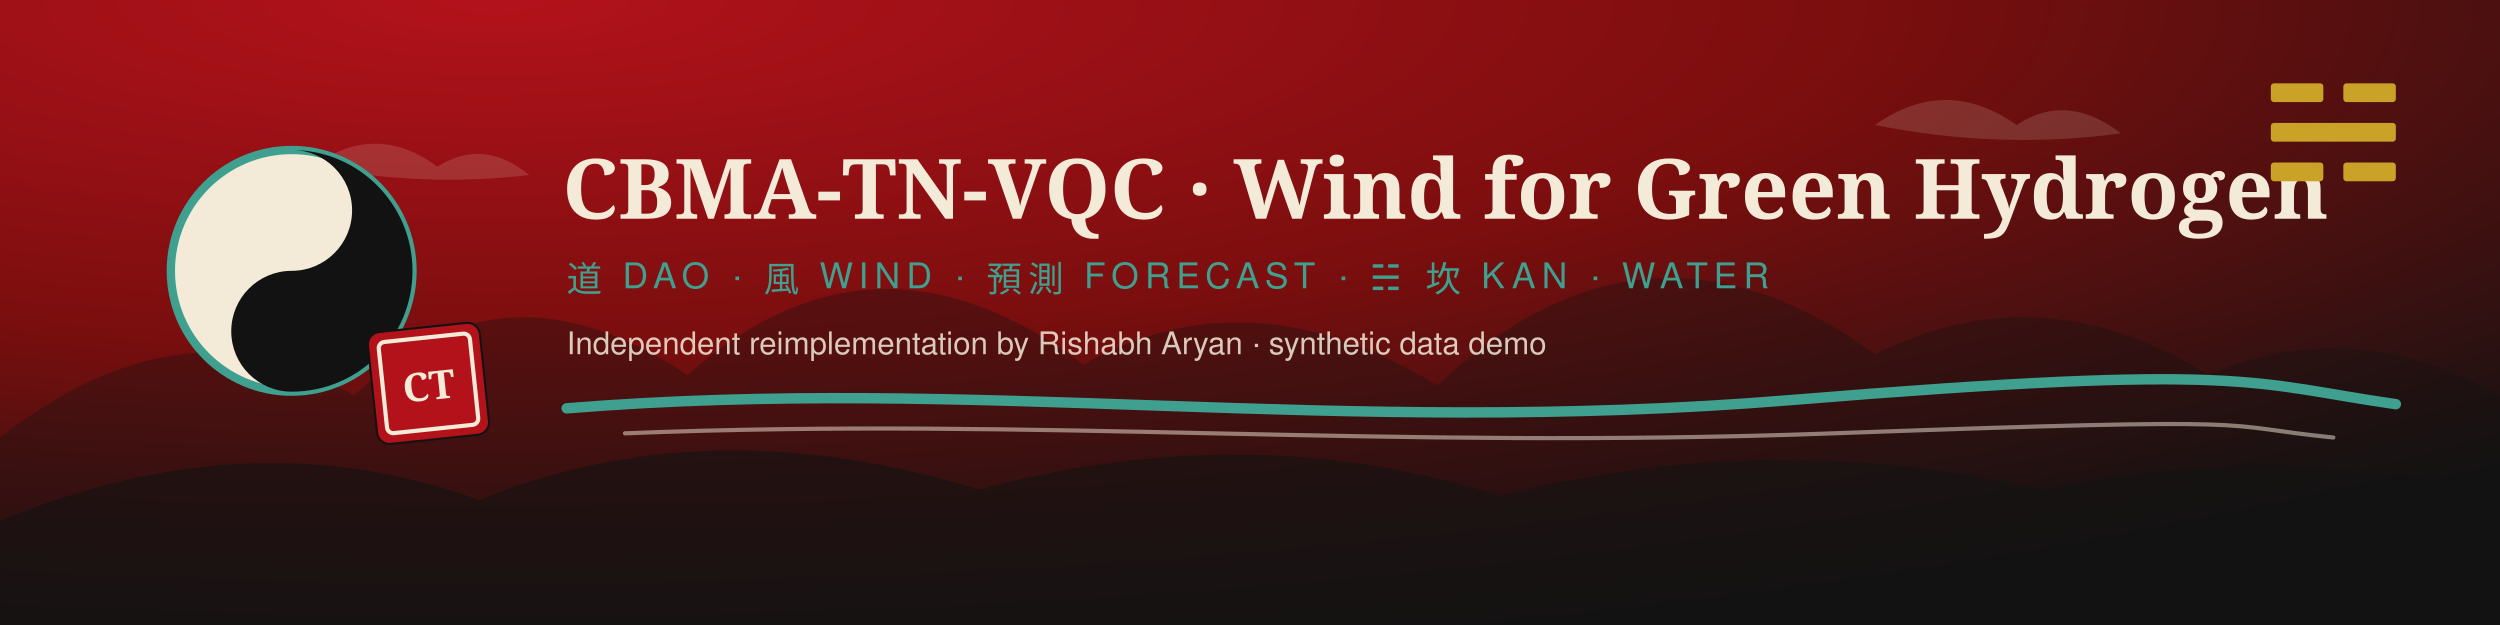
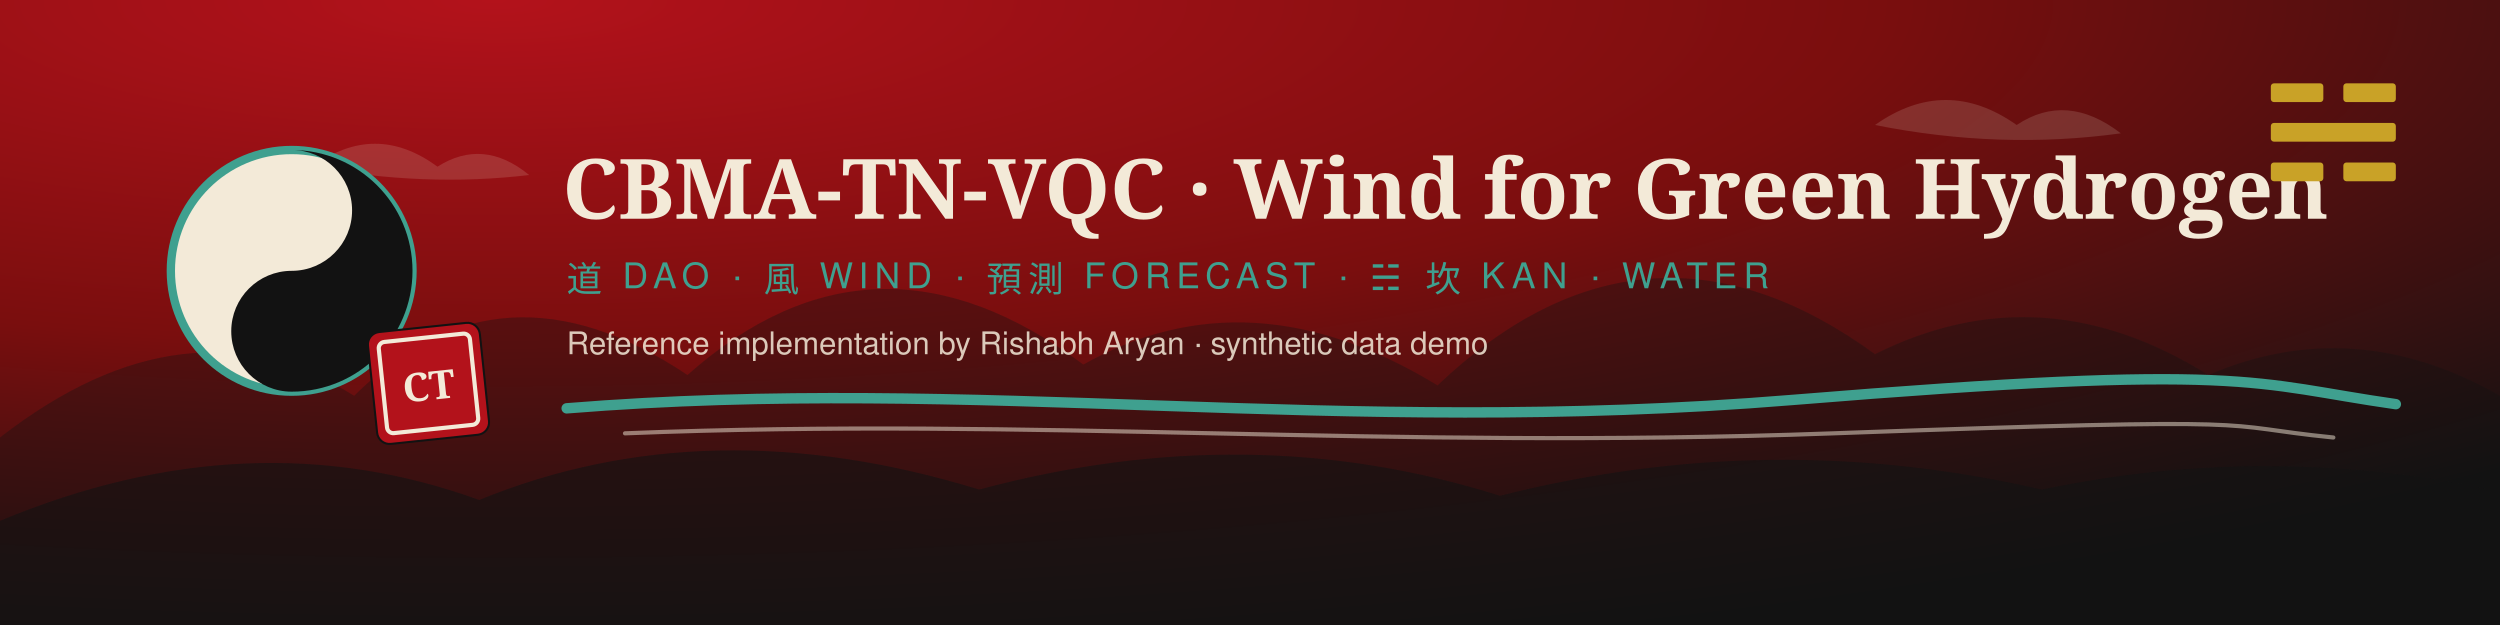
- <svg xmlns="http://www.w3.org/2000/svg" viewBox="0 0 1200 300" role="img" aria-label="CBMA-TN-VQC · Wind for Green Hydrogen: independent reimplementation by Rishabh Aryan">
+ <svg xmlns="http://www.w3.org/2000/svg" viewBox="0 0 1200 300" role="img" aria-label="CBMA-TN-VQC · Wind for Green Hydrogen: reference implementation by Rishabh Aryan">
  <defs>
    <radialGradient id="g" cx="20%" cy="0%" r="110%">
      <stop offset="0" stop-color="#b3121b" />
      <stop offset=".5" stop-color="#7a0e0e" />
      <stop offset="1" stop-color="#121212" />
    </radialGradient>
  </defs>
  <rect width="1200" height="300" fill="url(#g)" />
  <path d="M0 300 L0 210 Q90 140 170 190 Q240 120 330 180 Q420 100 520 175 Q600 130 690 185 Q790 90 900 170 Q980 130 1060 180 Q1130 150 1200 190 L1200 300Z" fill="#121212" opacity=".35" />
  <path d="M0 300 L0 250 Q120 200 230 240 Q340 195 470 235 Q600 200 720 238 Q850 205 980 235 Q1090 212 1200 236 L1200 300Z" fill="#121212" opacity=".6" />
  <path d="M150 80 q30-22 60 0 q22-14 44 4 q-50 6-104-4z M900 60 q34-24 68 0 q24-16 50 4 q-58 8-118-4z" fill="#f3ead8" opacity=".15" />
  <g transform="translate(80,70)">
    <circle cx="60" cy="60" r="58" fill="#f3ead8" stroke="#3fa08f" stroke-width="4" />
    <path d="M60 2a58 58 0 0 1 0 116a29 29 0 0 1 0-58a29 29 0 0 0 0-58z" fill="#121212" />
    <circle cx="60" cy="31" r="8" fill="#f3ead8" />
    <circle cx="60" cy="89" r="8" fill="#121212" />
  </g>
  <g transform="translate(176,160) rotate(-6)">
    <rect width="54" height="54" rx="6" fill="#b3121b" stroke="#121212" stroke-width="1" />
    <rect x="5" y="5" width="44" height="44" rx="3" fill="none" stroke="#f3ead8" stroke-width="2" />
    <text x="27" y="35" text-anchor="middle" font-family="Georgia,serif" font-weight="700" font-size="19" fill="#f3ead8">CT</text>
  </g>
  <text x="270" y="105" font-family="Georgia,serif" font-size="40" font-weight="700" fill="#f3ead8">CBMA-TN-VQC · Wind for Green Hydrogen</text>
  <text x="272" y="140" font-family="Helvetica,Arial,sans-serif" font-size="17" letter-spacing="3" fill="#3fa08f">道 DAO · 風 WIND · 預測 FORECAST · ☵ 坎 KAN · WATER</text>
-   <text x="272" y="170" font-family="Helvetica,Arial,sans-serif" font-size="15" fill="#f3ead8" opacity=".85">Independent reimplementation by Rishabh Aryan · synthetic data demo</text>
+   <text x="272" y="170" font-family="Helvetica,Arial,sans-serif" font-size="15" fill="#f3ead8" opacity=".85">Reference implementation by Rishabh Aryan · synthetic data demo</text>
  <path d="M272 196 C470 180 640 210 860 192 S1080 184 1150 194" stroke="#3fa08f" stroke-width="5" fill="none" stroke-linecap="round" />
  <path d="M300 208 C500 200 660 216 880 208 S1060 204 1120 210" stroke="#f3ead8" stroke-width="2" fill="none" stroke-linecap="round" opacity=".5" />
  <g transform="translate(1090,40)">
    <rect x="0" y="0" width="25.2" height="9" rx="1.5" fill="#c9a227" />
    <rect x="34.8" y="0" width="25.2" height="9" rx="1.5" fill="#c9a227" />
    <rect x="0" y="19" width="60" height="9" rx="1.5" fill="#c9a227" />
    <rect x="0" y="38" width="25.2" height="9" rx="1.5" fill="#c9a227" />
    <rect x="34.8" y="38" width="25.2" height="9" rx="1.5" fill="#c9a227" />
  </g>
</svg>
